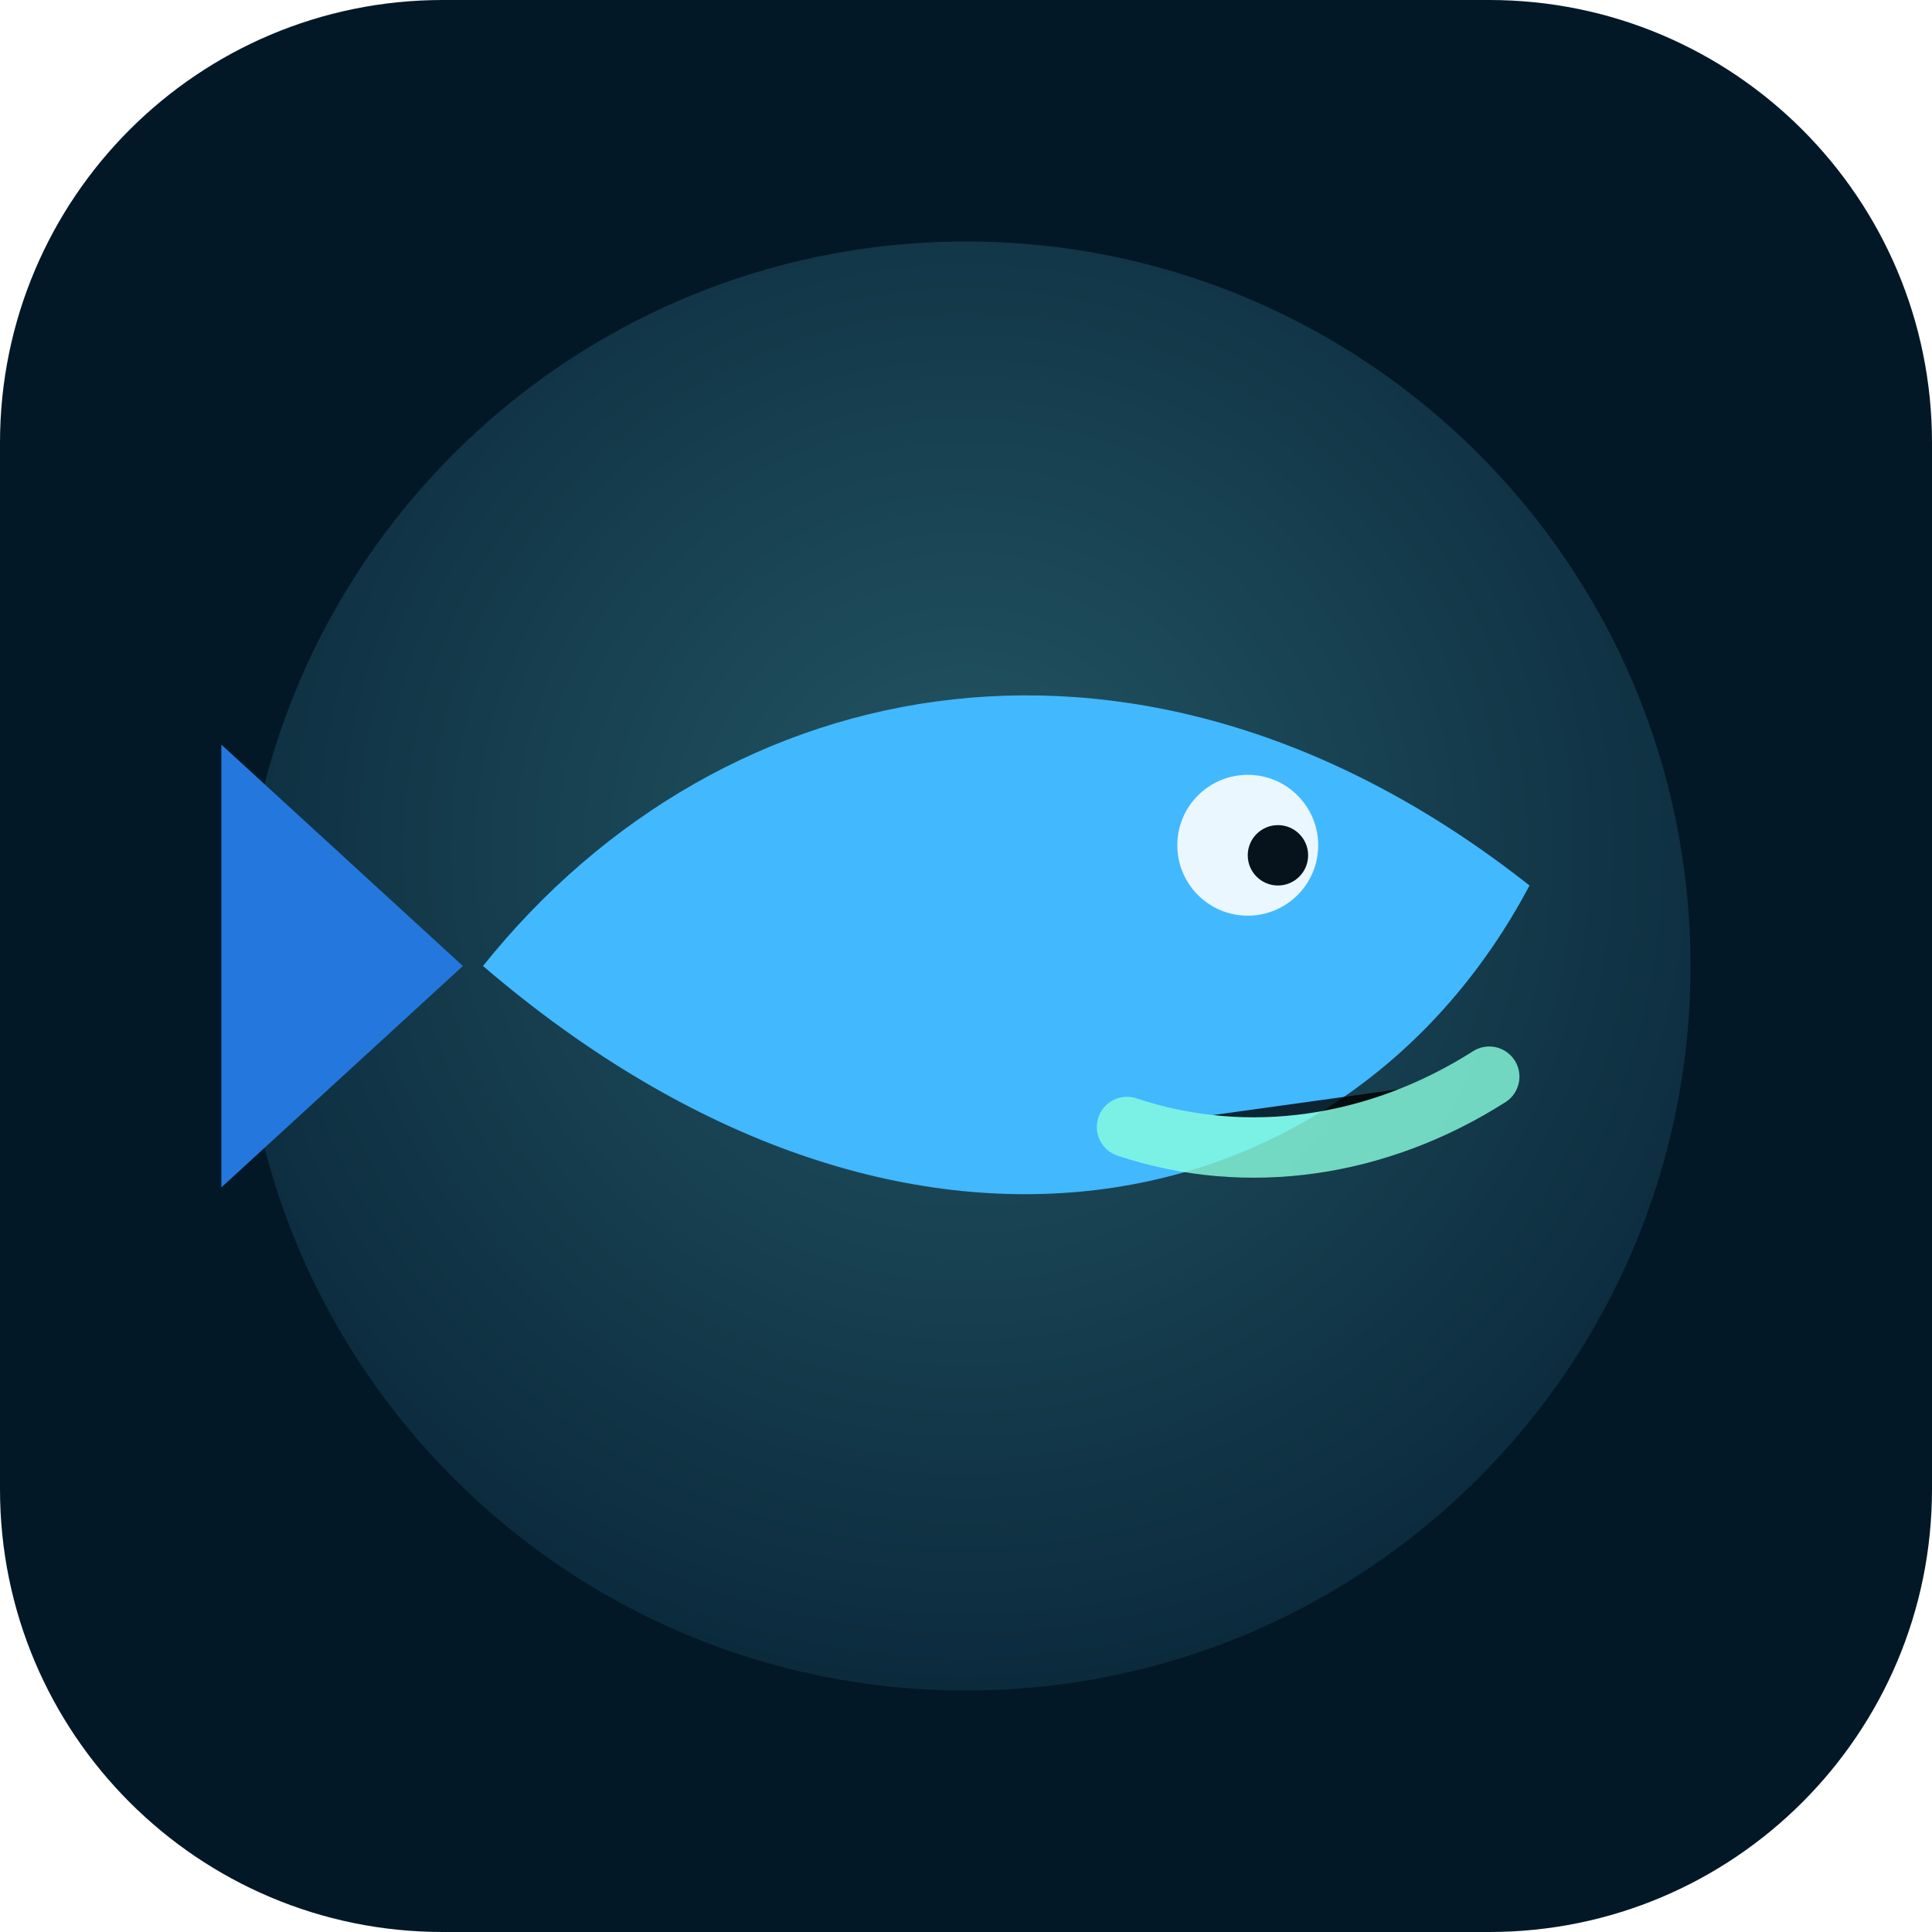
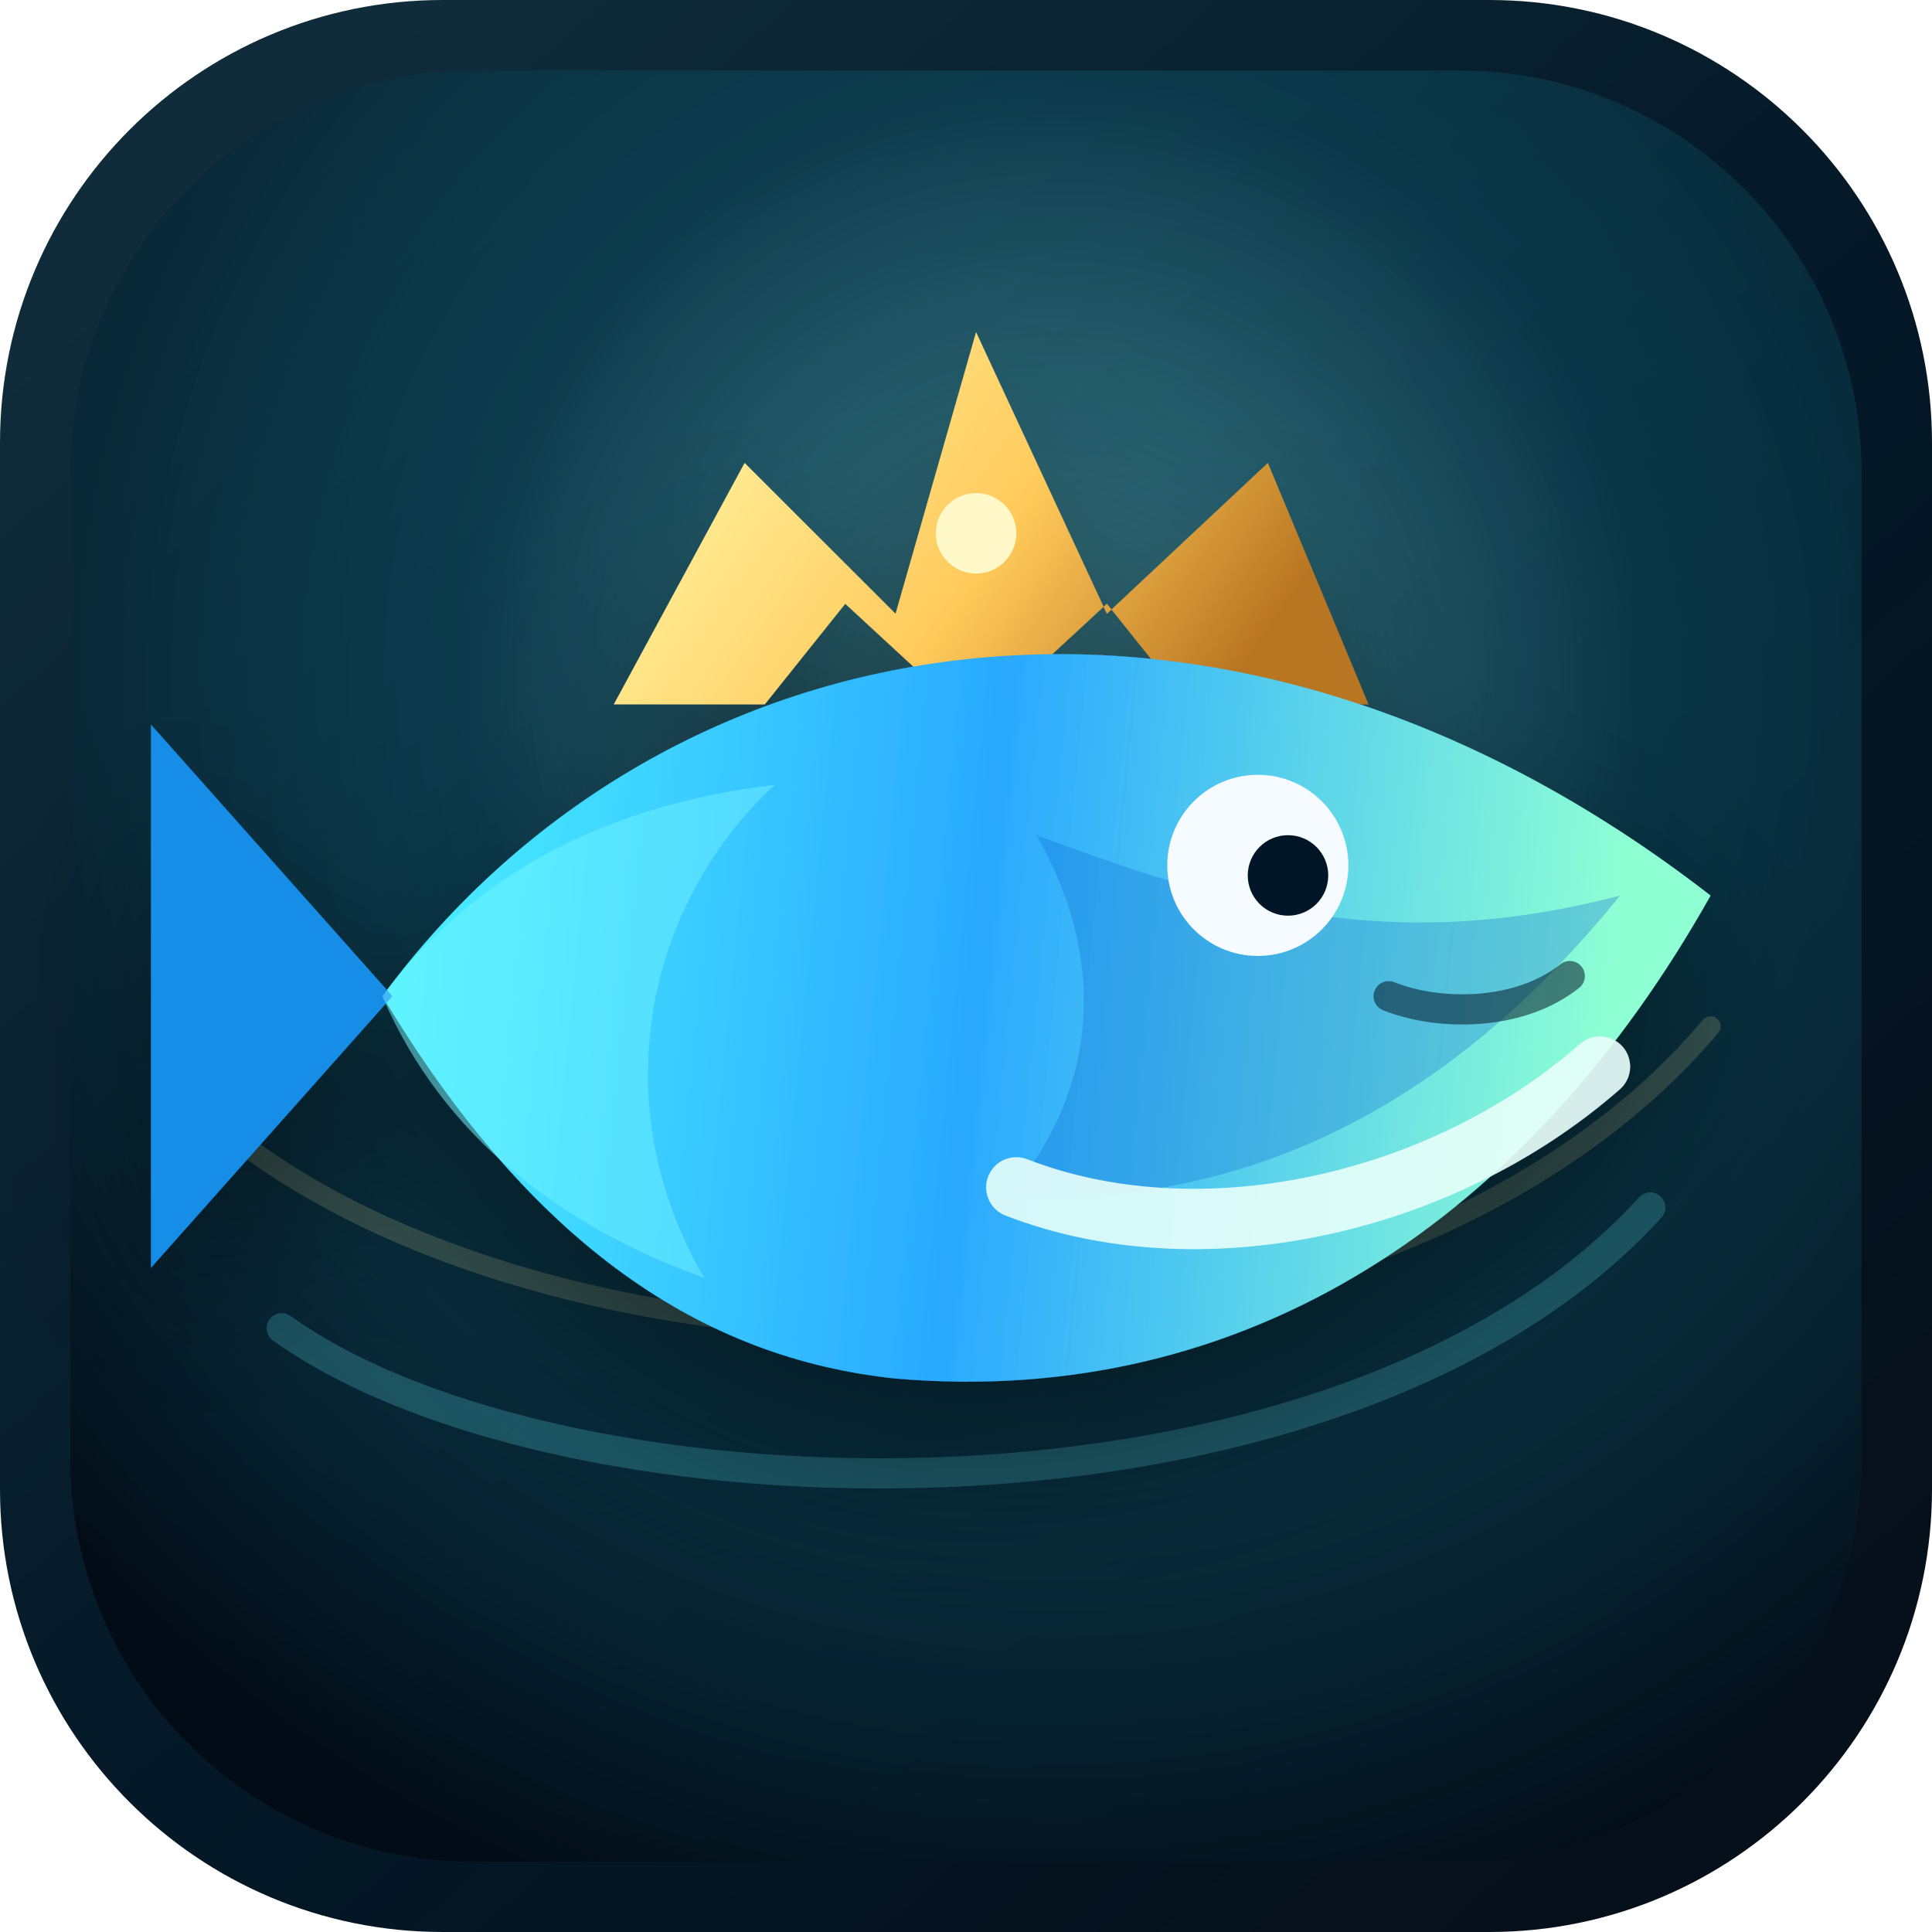
- <svg xmlns="http://www.w3.org/2000/svg" viewBox="0 0 192 192">
-   <rect width="192" height="192" rx="44" fill="#031827" />
-   <circle cx="96" cy="96" r="72" fill="url(#g)" opacity=".28" />
-   <path d="M48 96c24-30 66-38 104-8-18 34-62 44-104 8Z" fill="#42b8ff" />
-   <path d="M46 96 22 74v44l24-22Z" fill="#2478dd" />
-   <circle cx="124" cy="84" r="7" fill="#eaf7ff" />
-   <circle cx="127" cy="85" r="3" fill="#06121c" />
-   <path d="M112 112c12 4 25 2 36-5" stroke="#8affdf" stroke-width="6" stroke-linecap="round" opacity=".8" />
+ <svg xmlns="http://www.w3.org/2000/svg" viewBox="0 0 192 192" role="img" aria-label="EvoFish app icon">
  <defs>
-     <radialGradient id="g" cx="50%" cy="42%" r="70%">
-       <stop stop-color="#79f8ff" />
-       <stop offset="1" stop-color="#0e3b5a" />
+     <radialGradient id="bgGlow" cx="55%" cy="34%" r="72%">
+       <stop offset="0" stop-color="#7df7ff" stop-opacity=".42" />
+       <stop offset=".46" stop-color="#0d4e62" stop-opacity=".56" />
+       <stop offset="1" stop-color="#020b15" />
    </radialGradient>
+     <linearGradient id="card" x1="22" y1="14" x2="168" y2="178" gradientUnits="userSpaceOnUse">
+       <stop offset="0" stop-color="#102c3b" />
+       <stop offset=".55" stop-color="#041827" />
+       <stop offset="1" stop-color="#06101b" />
+     </linearGradient>
+     <linearGradient id="fish" x1="39" y1="92" x2="160" y2="104" gradientUnits="userSpaceOnUse">
+       <stop offset="0" stop-color="#4af0ff" />
+       <stop offset=".48" stop-color="#2aa9ff" />
+       <stop offset="1" stop-color="#8fffd4" />
+     </linearGradient>
+     <linearGradient id="gold" x1="72" y1="33" x2="123" y2="68" gradientUnits="userSpaceOnUse">
+       <stop offset="0" stop-color="#fff3a0" />
+       <stop offset=".56" stop-color="#ffc95a" />
+       <stop offset="1" stop-color="#b87420" />
+     </linearGradient>
+     <filter id="softShadow" x="-20%" y="-20%" width="140%" height="140%">
+       <feDropShadow dx="0" dy="8" stdDeviation="8" flood-color="#000" flood-opacity=".42" />
+     </filter>
  </defs>
+   <rect width="192" height="192" rx="44" fill="url(#card)" />
+   <rect x="7" y="7" width="178" height="178" rx="40" fill="url(#bgGlow)" opacity=".92" />
+   <path d="M28 132c28 20 105 22 136-12" fill="none" stroke="#69f4ff" stroke-width="3" stroke-linecap="round" opacity=".22" />
+   <path d="M22 112c34 28 115 29 148-10" fill="none" stroke="#fff3a0" stroke-width="2" stroke-linecap="round" opacity=".18" />
+   <g filter="url(#softShadow)">
+     <path d="M61 70l13-24 15 15 8-28 13 28 16-15 10 24-18 0-8-10-13 12-13-12-8 10z" fill="url(#gold)" />
+     <circle cx="97" cy="53" r="4" fill="#fff8c8" />
+     <path d="M38 99c28-38 83-48 132-10-18 32-46 51-81 48-19-2-36-13-51-38z" fill="url(#fish)" />
+     <path d="M39 99 15 72v54l24-27z" fill="#198ee8" />
+     <path d="M77 78c-13 12-17 32-7 49-14-5-26-14-32-28 9-12 22-19 39-21z" fill="#7cf8ff" opacity=".42" />
+     <path d="M103 83c19 7 35 12 58 6-17 21-37 31-61 30 8-9 11-22 3-36z" fill="#0d6bd3" opacity=".32" />
+     <path d="M101 118c18 7 42 2 58-12" fill="none" stroke="#e8fff9" stroke-width="6" stroke-linecap="round" opacity=".9" />
+     <circle cx="125" cy="86" r="9" fill="#f5fbff" />
+     <circle cx="128" cy="87" r="4" fill="#031827" />
+     <path d="M138 99c5 2 13 2 18-2" fill="none" stroke="#031827" stroke-width="3" stroke-linecap="round" opacity=".55" />
+   </g>
</svg>
